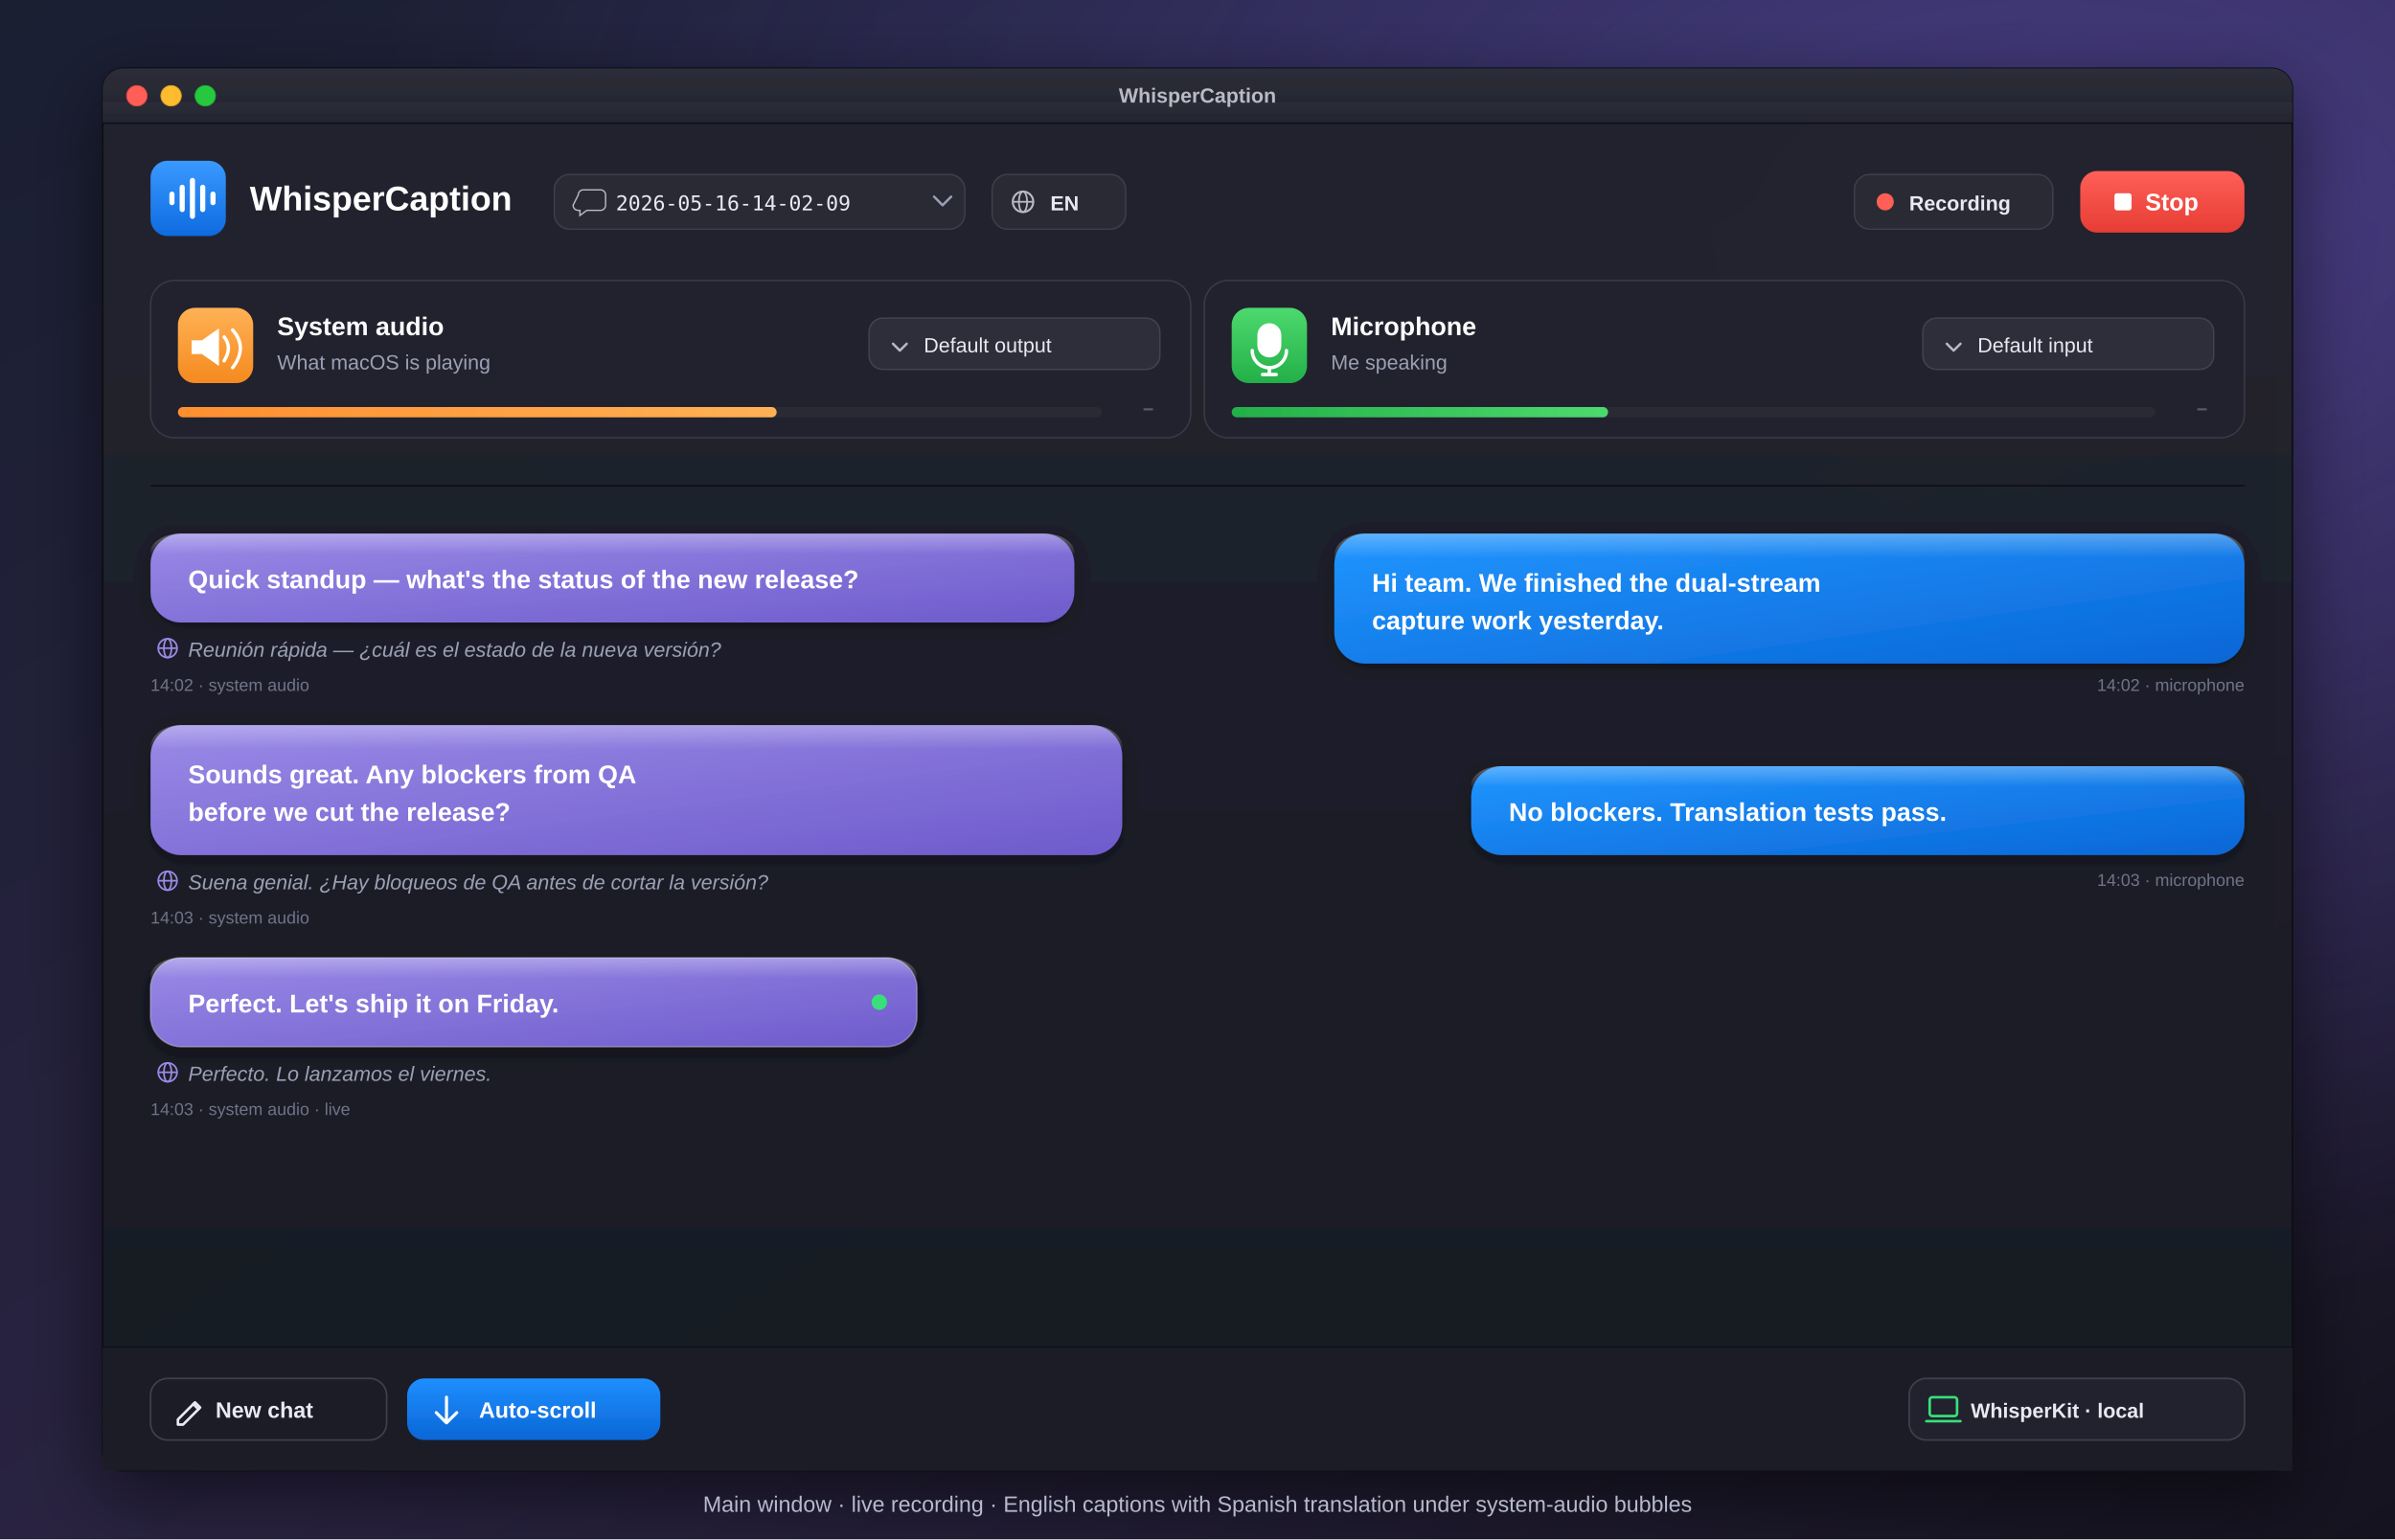
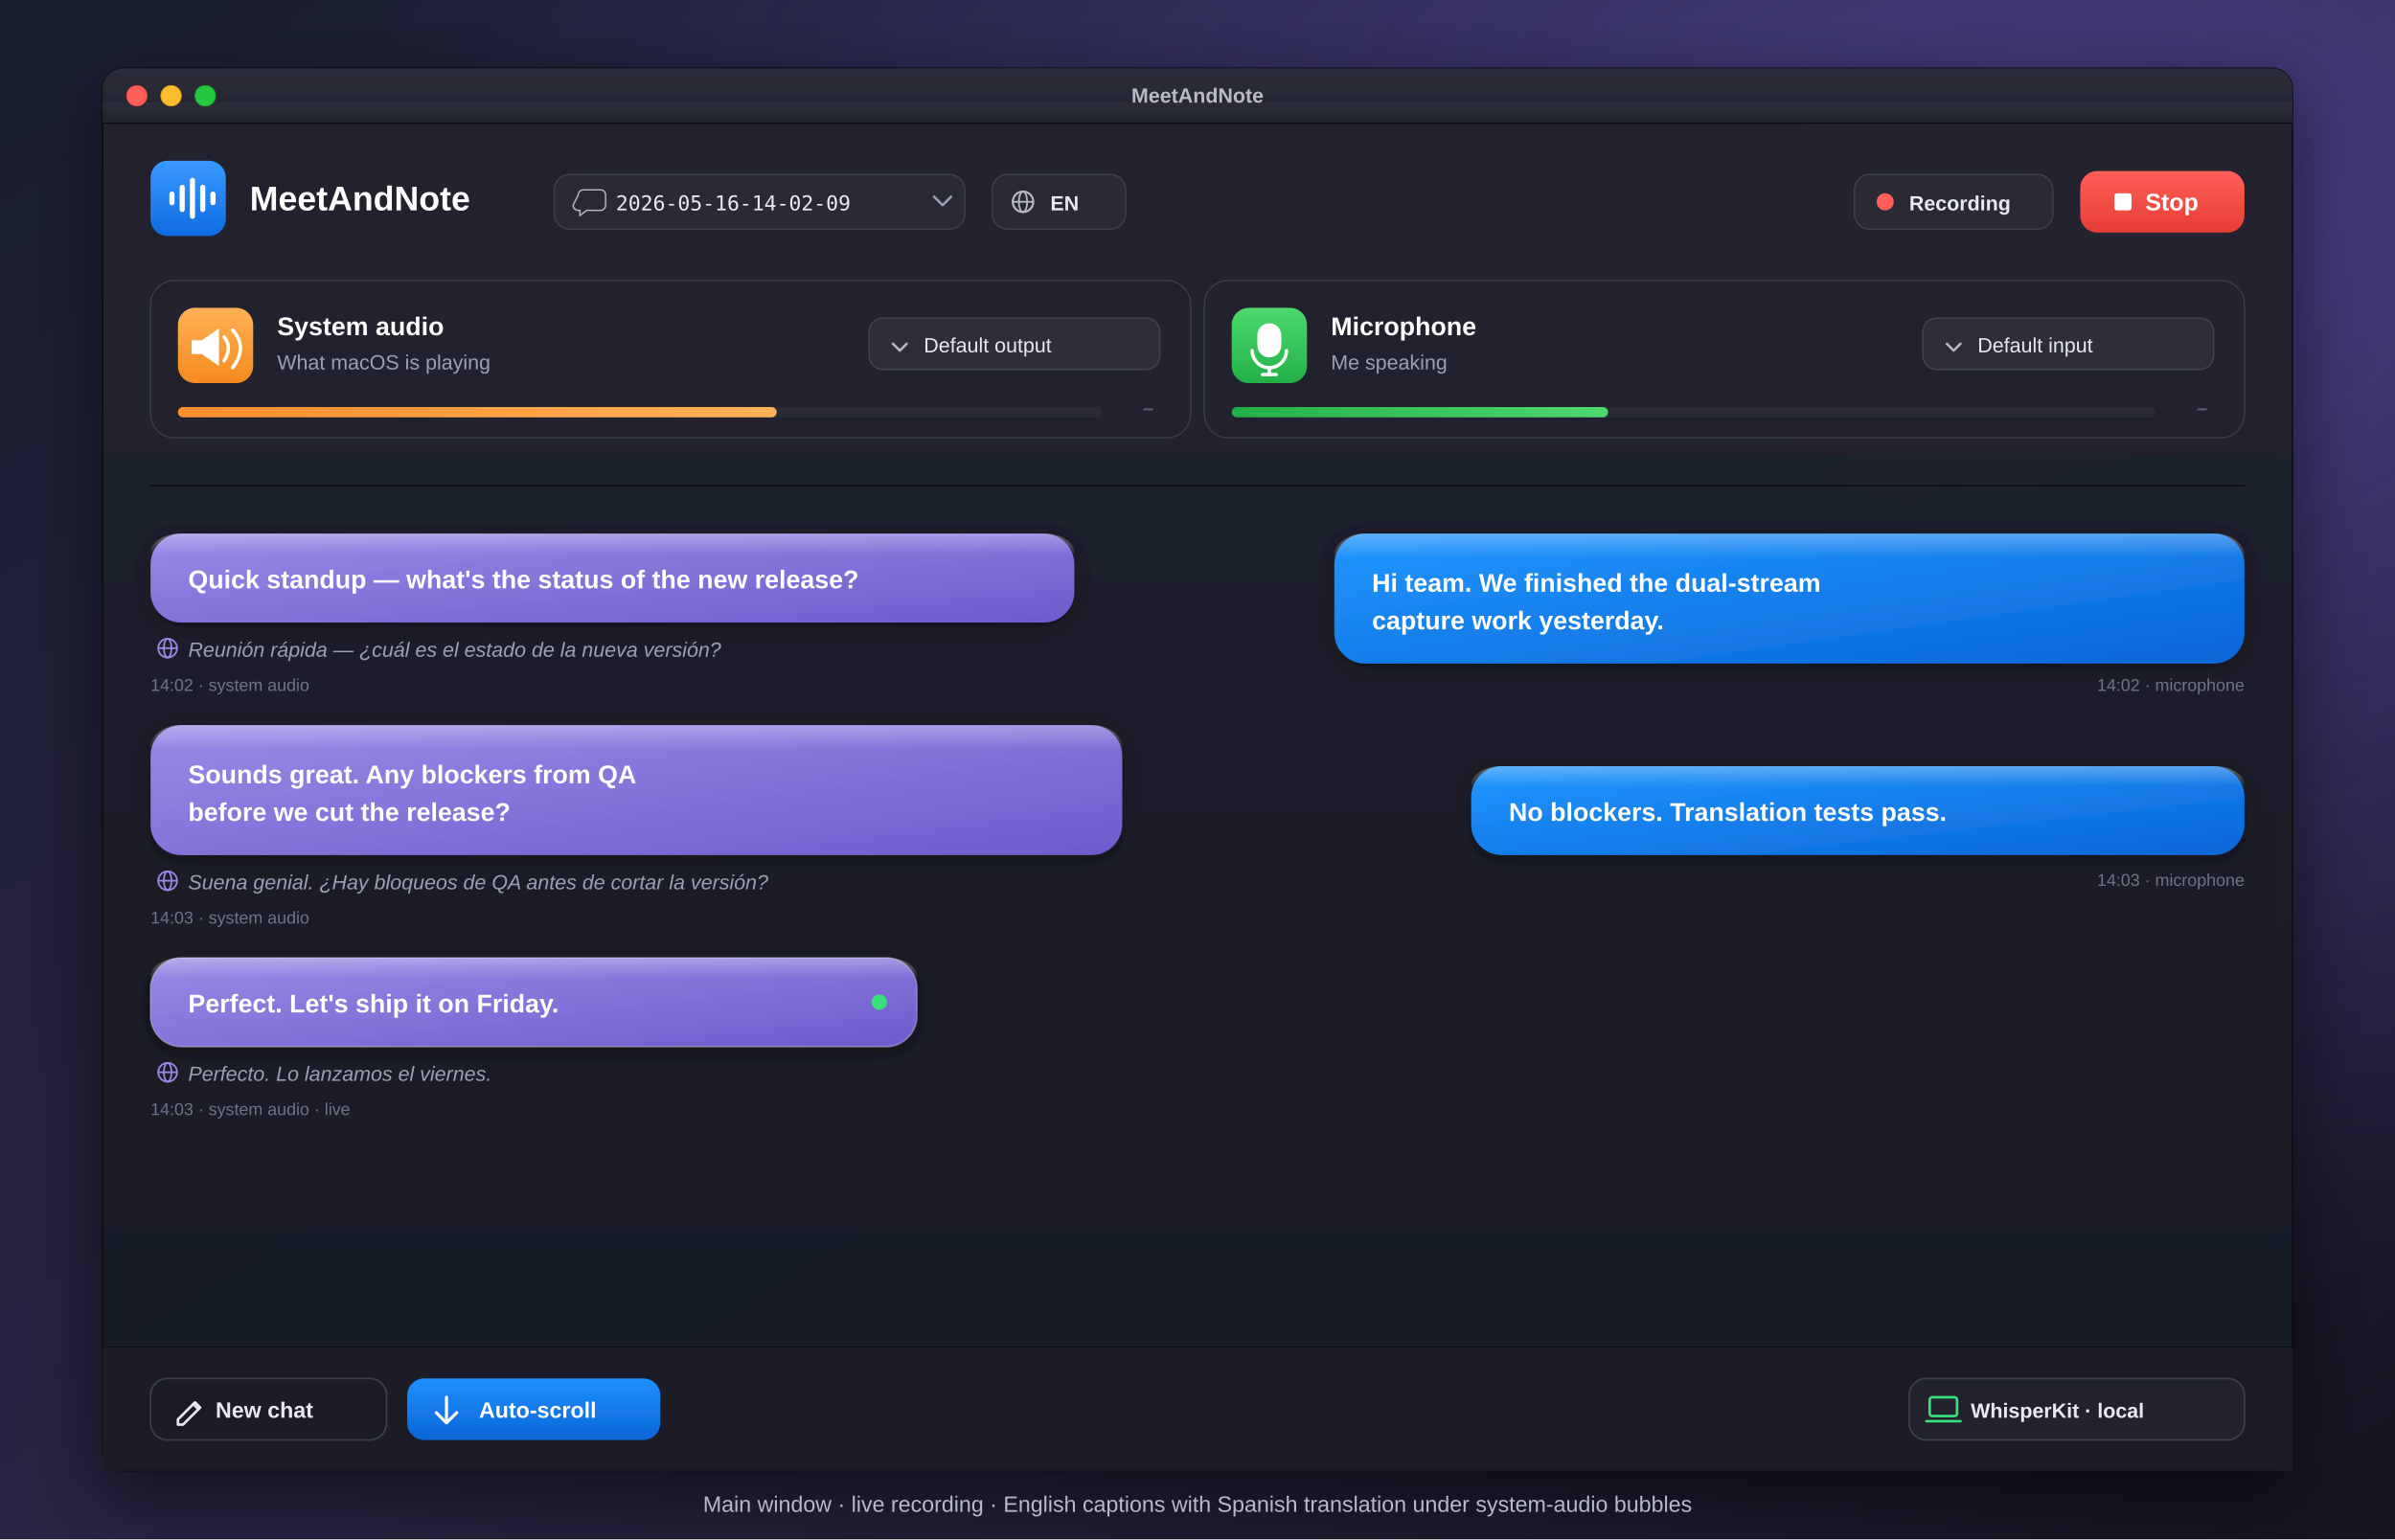
- <svg xmlns="http://www.w3.org/2000/svg" viewBox="0 0 1400 900" font-family="-apple-system, 'SF Pro Text', 'Helvetica Neue', Arial, sans-serif" role="img" aria-label="WhisperCaption main window — live recording session with English captions on both sides and Spanish translation under the system-audio bubbles">
+ <svg xmlns="http://www.w3.org/2000/svg" viewBox="0 0 1400 900" font-family="-apple-system, 'SF Pro Text', 'Helvetica Neue', Arial, sans-serif" role="img" aria-label="MeetAndNote main window — live recording session with English captions on both sides and Spanish translation under the system-audio bubbles">
  <defs>
    <linearGradient id="wall" x1="0" x2="1" y1="0" y2="1">
      <stop offset="0" stop-color="#1A1F32" />
      <stop offset="0.55" stop-color="#2A2342" />
      <stop offset="1" stop-color="#15131F" />
    </linearGradient>
    <radialGradient id="wallGlow" cx="0.85" cy="0.15" r="0.7">
      <stop offset="0" stop-color="#7E6BFF" stop-opacity="0.35" />
      <stop offset="1" stop-color="#7E6BFF" stop-opacity="0" />
    </radialGradient>
    <linearGradient id="winBG" x1="0" x2="0" y1="0" y2="1">
      <stop offset="0" stop-color="#23242F" stop-opacity="0.985" />
      <stop offset="1" stop-color="#181922" stop-opacity="0.985" />
    </linearGradient>
    <linearGradient id="titleBar" x1="0" x2="0" y1="0" y2="1">
      <stop offset="0" stop-color="#2C2D38" />
      <stop offset="1" stop-color="#232430" />
    </linearGradient>
    <linearGradient id="appIcon" x1="0" x2="0" y1="0" y2="1">
      <stop offset="0" stop-color="#3A99FF" />
      <stop offset="1" stop-color="#0E6BE0" />
    </linearGradient>
    <linearGradient id="sysIcon" x1="0" x2="0" y1="0" y2="1">
      <stop offset="0" stop-color="#FFB155" />
      <stop offset="1" stop-color="#F58A1F" />
    </linearGradient>
    <linearGradient id="micIcon" x1="0" x2="0" y1="0" y2="1">
      <stop offset="0" stop-color="#4DD96E" />
      <stop offset="1" stop-color="#23B048" />
    </linearGradient>
    <linearGradient id="sysBubble" x1="0" x2="1" y1="0" y2="1">
      <stop offset="0" stop-color="#9A8AE6" />
      <stop offset="1" stop-color="#6E5BCC" />
    </linearGradient>
    <linearGradient id="micBubble" x1="0" x2="1" y1="0" y2="1">
      <stop offset="0" stop-color="#2196FF" />
      <stop offset="1" stop-color="#0A66D6" />
    </linearGradient>
    <linearGradient id="bubbleShine" x1="0" x2="0" y1="0" y2="1">
      <stop offset="0" stop-color="#FFFFFF" stop-opacity="0.28" />
      <stop offset="0.55" stop-color="#FFFFFF" stop-opacity="0" />
    </linearGradient>
    <linearGradient id="stopBtn" x1="0" x2="0" y1="0" y2="1">
      <stop offset="0" stop-color="#FF5F57" />
      <stop offset="1" stop-color="#E63D34" />
    </linearGradient>
    <linearGradient id="autoScroll" x1="0" x2="0" y1="0" y2="1">
      <stop offset="0" stop-color="#1F8FFF" />
      <stop offset="1" stop-color="#0A66D6" />
    </linearGradient>
    <linearGradient id="sysLevel" x1="0" x2="1" y1="0" y2="0">
      <stop offset="0" stop-color="#FF8F2E" />
      <stop offset="1" stop-color="#FFB155" />
    </linearGradient>
    <linearGradient id="micLevel" x1="0" x2="1" y1="0" y2="0">
      <stop offset="0" stop-color="#23B048" />
      <stop offset="1" stop-color="#4DD96E" />
    </linearGradient>
    <filter id="winShadow" x="-5%" y="-5%" width="110%" height="115%">
      <feDropShadow dx="0" dy="14" stdDeviation="22" flood-color="#000" flood-opacity="0.55" />
    </filter>
    <filter id="softShadow" x="-10%" y="-15%" width="120%" height="140%">
      <feDropShadow dx="0" dy="3" stdDeviation="6" flood-color="#000" flood-opacity="0.35" />
    </filter>
  </defs>
  <rect width="1400" height="900" fill="url(#wall)" />
  <rect width="1400" height="900" fill="url(#wallGlow)" />
  <g transform="translate(60,40)" filter="url(#winShadow)">
    <rect width="1280" height="820" rx="12" ry="12" fill="url(#winBG)" stroke="#0E0F18" stroke-width="1" />
    <rect width="1280" height="32" rx="12" ry="12" fill="url(#titleBar)" />
    <rect y="20" width="1280" height="12" fill="url(#titleBar)" />
    <line x1="0" y1="32" x2="1280" y2="32" stroke="#0E0F18" stroke-width="0.8" />
    <circle cx="20" cy="16" r="6" fill="#FF5F57" stroke="#E0443E" stroke-width="0.5" />
    <circle cx="40" cy="16" r="6" fill="#FEBC2E" stroke="#D89E22" stroke-width="0.5" />
    <circle cx="60" cy="16" r="6" fill="#28C840" stroke="#1AAD2D" stroke-width="0.5" />
-     <text x="640" y="20" text-anchor="middle" font-size="12" font-weight="600" fill="#B9BAC4">WhisperCaption</text>
+     <text x="640" y="20" text-anchor="middle" font-size="12" font-weight="600" fill="#B9BAC4">MeetAndNote</text>
    <g transform="translate(0,32)">
      <g transform="translate(28,22)">
        <rect width="44" height="44" rx="10" ry="10" fill="url(#appIcon)" />
        <g fill="#FFFFFF">
          <rect x="11" y="18" width="3" height="8" rx="1.5" />
          <rect x="17" y="14" width="3" height="16" rx="1.5" />
          <rect x="23" y="10" width="3" height="24" rx="1.5" />
          <rect x="29" y="14" width="3" height="16" rx="1.5" />
          <rect x="35" y="18" width="3" height="8" rx="1.5" />
        </g>
      </g>
-       <text x="86" y="51" font-size="20" font-weight="700" fill="#FFFFFF">WhisperCaption</text>
+       <text x="86" y="51" font-size="20" font-weight="700" fill="#FFFFFF">MeetAndNote</text>
      <g transform="translate(264,30)">
        <rect width="240" height="32" rx="9" ry="9" fill="#2A2B36" stroke="#3D3F4C" stroke-width="0.8" />
        <g transform="translate(12,8)" fill="#B9BAC4">
          <path d="M2 4 a3 3 0 0 1 3 -3 h10 a3 3 0 0 1 3 3 v6 a3 3 0 0 1 -3 3 h-8 l-4 3 v-3 h-1 a3 3 0 0 1 -3 -3 z" stroke="#B9BAC4" stroke-width="0.8" fill="#2A2B36" />
        </g>
        <text x="36" y="21" font-size="12" font-weight="500" fill="#E8E9F2" font-family="ui-monospace, 'SF Mono', Menlo, monospace">2026-05-16-14-02-09</text>
        <path d="M222 13 L227 18 L232 13" fill="none" stroke="#9AA0B4" stroke-width="1.4" stroke-linecap="round" stroke-linejoin="round" />
      </g>
      <g transform="translate(520,30)">
        <rect width="78" height="32" rx="9" ry="9" fill="#2A2B36" stroke="#3D3F4C" stroke-width="0.8" />
        <g transform="translate(12,10)">
          <circle cx="6" cy="6" r="6" fill="none" stroke="#B9BAC4" stroke-width="1.2" />
          <ellipse cx="6" cy="6" rx="2.4" ry="6" fill="none" stroke="#B9BAC4" stroke-width="1.0" />
          <line x1="0" y1="6" x2="12" y2="6" stroke="#B9BAC4" stroke-width="1.0" />
        </g>
        <text x="34" y="21" font-size="12" font-weight="600" fill="#E8E9F2">EN</text>
      </g>
      <g transform="translate(1024,30)">
        <rect width="116" height="32" rx="9" ry="9" fill="#2A2B36" stroke="#3D3F4C" stroke-width="0.8" />
        <circle cx="18" cy="16" r="5" fill="#FF5F57">
          <animate attributeName="opacity" values="1;0.35;1" dur="1.4s" repeatCount="indefinite" />
        </circle>
        <text x="32" y="21" font-size="12" font-weight="600" fill="#E8E9F2">Recording</text>
      </g>
      <g transform="translate(1156,28)">
        <rect width="96" height="36" rx="10" ry="10" fill="url(#stopBtn)" />
        <rect x="20" y="13" width="10" height="10" rx="1.5" fill="#FFFFFF" />
        <text x="38" y="23" font-size="14" font-weight="700" fill="#FFFFFF">Stop</text>
      </g>
    </g>
    <g transform="translate(0,124)">
      <g transform="translate(28,0)">
        <rect width="608" height="92" rx="14" ry="14" fill="#22232E" stroke="#3A3B47" stroke-width="0.8" />
        <g transform="translate(16,16)">
          <rect width="44" height="44" rx="10" ry="10" fill="url(#sysIcon)" />
          <g transform="translate(8,11)" fill="#FFFFFF">
            <path d="M0 8 h6 l10 -7 v22 l-10 -7 h-6 z" />
            <path d="M19 6 q5 6 0 14" fill="none" stroke="#FFFFFF" stroke-width="2" stroke-linecap="round" />
            <path d="M24 2 q9 10 0 22" fill="none" stroke="#FFFFFF" stroke-width="2" stroke-linecap="round" />
          </g>
        </g>
        <text x="74" y="32" font-size="15" font-weight="700" fill="#FFFFFF">System audio</text>
        <text x="74" y="52" font-size="12" fill="#9AA0B4">What macOS is playing</text>
        <g transform="translate(420,22)">
          <rect width="170" height="30" rx="8" ry="8" fill="#2E2F3A" stroke="#42434F" stroke-width="0.8" />
          <path d="M14 15 L18 19 L22 15" fill="none" stroke="#B9BAC4" stroke-width="1.4" stroke-linecap="round" stroke-linejoin="round" />
          <text x="32" y="20" font-size="12" font-weight="500" fill="#E8E9F2">Default output</text>
        </g>
        <rect x="16" y="74" width="540" height="6" rx="3" ry="3" fill="#2A2B36" />
        <rect x="16" y="74" width="350" height="6" rx="3" ry="3" fill="url(#sysLevel)" />
        <text x="580" y="79" font-size="11" font-weight="600" fill="#5A5C6E">−</text>
      </g>
      <g transform="translate(644,0)">
        <rect width="608" height="92" rx="14" ry="14" fill="#22232E" stroke="#3A3B47" stroke-width="0.8" />
        <g transform="translate(16,16)">
          <rect width="44" height="44" rx="10" ry="10" fill="url(#micIcon)" />
          <g transform="translate(15,9)" fill="#FFFFFF">
            <rect x="0" y="0" width="14" height="20" rx="7" />
            <path d="M-3 16 a10 10 0 0 0 20 0" fill="none" stroke="#FFFFFF" stroke-width="2" stroke-linecap="round" />
            <line x1="7" y1="26" x2="7" y2="30" stroke="#FFFFFF" stroke-width="2" stroke-linecap="round" />
            <line x1="3" y1="30" x2="11" y2="30" stroke="#FFFFFF" stroke-width="2" stroke-linecap="round" />
          </g>
        </g>
        <text x="74" y="32" font-size="15" font-weight="700" fill="#FFFFFF">Microphone</text>
        <text x="74" y="52" font-size="12" fill="#9AA0B4">Me speaking</text>
        <g transform="translate(420,22)">
          <rect width="170" height="30" rx="8" ry="8" fill="#2E2F3A" stroke="#42434F" stroke-width="0.8" />
          <path d="M14 15 L18 19 L22 15" fill="none" stroke="#B9BAC4" stroke-width="1.4" stroke-linecap="round" stroke-linejoin="round" />
          <text x="32" y="20" font-size="12" font-weight="500" fill="#E8E9F2">Default input</text>
        </g>
        <rect x="16" y="74" width="540" height="6" rx="3" ry="3" fill="#2A2B36" />
        <rect x="16" y="74" width="220" height="6" rx="3" ry="3" fill="url(#micLevel)" />
        <text x="580" y="79" font-size="11" font-weight="600" fill="#5A5C6E">−</text>
      </g>
    </g>
    <g transform="translate(0,244)">
      <line x1="28" y1="0" x2="1252" y2="0" stroke="#0E0F18" stroke-width="1" />
      <g transform="translate(28,28)" filter="url(#softShadow)">
        <rect width="540" height="52" rx="18" ry="18" fill="url(#sysBubble)" />
        <rect width="540" height="22" rx="18" ry="18" fill="url(#bubbleShine)" />
        <text x="22" y="32" font-size="15" font-weight="600" fill="#FFFFFF">Quick standup — what's the status of the new release?</text>
      </g>
      <g transform="translate(28,86)">
        <g transform="translate(4,3)" stroke="#9A8AE6" stroke-width="1.0" fill="none">
          <circle cx="6" cy="6" r="5.5" />
          <ellipse cx="6" cy="6" rx="2.2" ry="5.5" />
          <line x1="0.5" y1="6" x2="11.5" y2="6" />
        </g>
        <text x="22" y="14" font-size="12" fill="#9AA0B4" font-style="italic">Reunión rápida — ¿cuál es el estado de la nueva versión?</text>
      </g>
      <text x="28" y="120" font-size="10" fill="#6F7388">14:02 · system audio</text>
      <g transform="translate(720,28)" filter="url(#softShadow)">
        <rect width="532" height="76" rx="18" ry="18" fill="url(#micBubble)" />
        <rect width="532" height="26" rx="18" ry="18" fill="url(#bubbleShine)" />
        <text x="22" y="34" font-size="15" font-weight="600" fill="#FFFFFF">Hi team. We finished the dual-stream</text>
        <text x="22" y="56" font-size="15" font-weight="600" fill="#FFFFFF">capture work yesterday.</text>
      </g>
      <text x="1252" y="120" text-anchor="end" font-size="10" fill="#6F7388">14:02 · microphone</text>
      <g transform="translate(28,140)" filter="url(#softShadow)">
        <rect width="568" height="76" rx="18" ry="18" fill="url(#sysBubble)" />
        <rect width="568" height="26" rx="18" ry="18" fill="url(#bubbleShine)" />
        <text x="22" y="34" font-size="15" font-weight="600" fill="#FFFFFF">Sounds great. Any blockers from QA</text>
        <text x="22" y="56" font-size="15" font-weight="600" fill="#FFFFFF">before we cut the release?</text>
      </g>
      <g transform="translate(28,222)">
        <g transform="translate(4,3)" stroke="#9A8AE6" stroke-width="1.0" fill="none">
          <circle cx="6" cy="6" r="5.5" />
          <ellipse cx="6" cy="6" rx="2.2" ry="5.5" />
          <line x1="0.5" y1="6" x2="11.5" y2="6" />
        </g>
        <text x="22" y="14" font-size="12" fill="#9AA0B4" font-style="italic">Suena genial. ¿Hay bloqueos de QA antes de cortar la versión?</text>
      </g>
      <text x="28" y="256" font-size="10" fill="#6F7388">14:03 · system audio</text>
      <g transform="translate(800,164)" filter="url(#softShadow)">
        <rect width="452" height="52" rx="18" ry="18" fill="url(#micBubble)" />
        <rect width="452" height="22" rx="18" ry="18" fill="url(#bubbleShine)" />
        <text x="22" y="32" font-size="15" font-weight="600" fill="#FFFFFF">No blockers. Translation tests pass.</text>
      </g>
      <text x="1252" y="234" text-anchor="end" font-size="10" fill="#6F7388">14:03 · microphone</text>
      <g transform="translate(28,276)" filter="url(#softShadow)">
        <rect width="448" height="52" rx="18" ry="18" fill="url(#sysBubble)" stroke="#FFFFFF" stroke-opacity="0.30" stroke-width="0.8" />
        <rect width="448" height="22" rx="18" ry="18" fill="url(#bubbleShine)" />
        <text x="22" y="32" font-size="15" font-weight="600" fill="#FFFFFF">Perfect. Let's ship it on Friday.</text>
        <circle cx="426" cy="26" r="4.5" fill="#39E07A">
          <animate attributeName="opacity" values="1;0.35;1" dur="1.4s" repeatCount="indefinite" />
        </circle>
      </g>
      <g transform="translate(28,334)">
        <g transform="translate(4,3)" stroke="#9A8AE6" stroke-width="1.0" fill="none">
          <circle cx="6" cy="6" r="5.5" />
          <ellipse cx="6" cy="6" rx="2.2" ry="5.5" />
          <line x1="0.5" y1="6" x2="11.5" y2="6" />
        </g>
        <text x="22" y="14" font-size="12" fill="#9AA0B4" font-style="italic">Perfecto. Lo lanzamos el viernes.</text>
      </g>
      <text x="28" y="368" font-size="10" fill="#6F7388">14:03 · system audio · live</text>
    </g>
    <g transform="translate(0,748)">
      <line x1="0" y1="0" x2="1280" y2="0" stroke="#0E0F18" stroke-width="1" />
      <rect y="0" width="1280" height="72" fill="#1B1C25" />
      <g transform="translate(28,18)">
        <rect width="138" height="36" rx="10" ry="10" fill="transparent" stroke="#3D3F4C" stroke-width="1" />
        <g transform="translate(14,11)" fill="none" stroke="#E8E9F2" stroke-width="1.5" stroke-linecap="round" stroke-linejoin="round">
          <path d="M2 13 L2 16 L5 16 L15 6 L12 3 Z" />
          <line x1="11" y1="4" x2="14" y2="7" />
        </g>
        <text x="38" y="23" font-size="13" font-weight="600" fill="#E8E9F2">New chat</text>
      </g>
      <g transform="translate(178,18)">
        <rect width="148" height="36" rx="10" ry="10" fill="url(#autoScroll)" />
        <g transform="translate(14,9)" fill="none" stroke="#FFFFFF" stroke-width="1.8" stroke-linecap="round" stroke-linejoin="round">
          <line x1="9" y1="2" x2="9" y2="16" />
          <path d="M3 11 L9 17 L15 11" />
        </g>
        <text x="42" y="23" font-size="13" font-weight="700" fill="#FFFFFF">Auto-scroll</text>
      </g>
      <g transform="translate(1056,18)">
        <rect width="196" height="36" rx="10" ry="10" fill="#22232E" stroke="#3D3F4C" stroke-width="1" />
        <g transform="translate(12,11)" fill="none" stroke="#39E07A" stroke-width="1.5" stroke-linecap="round" stroke-linejoin="round">
          <rect x="0" y="0" width="16" height="11" rx="1.5" />
          <line x1="-2" y1="14" x2="18" y2="14" />
        </g>
        <text x="36" y="23" font-size="12" font-weight="600" fill="#E8E9F2">WhisperKit · local</text>
      </g>
    </g>
  </g>
  <text x="700" y="884" text-anchor="middle" font-size="13" fill="#B6BACC">Main window · live recording · English captions with Spanish translation under system-audio bubbles</text>
</svg>
